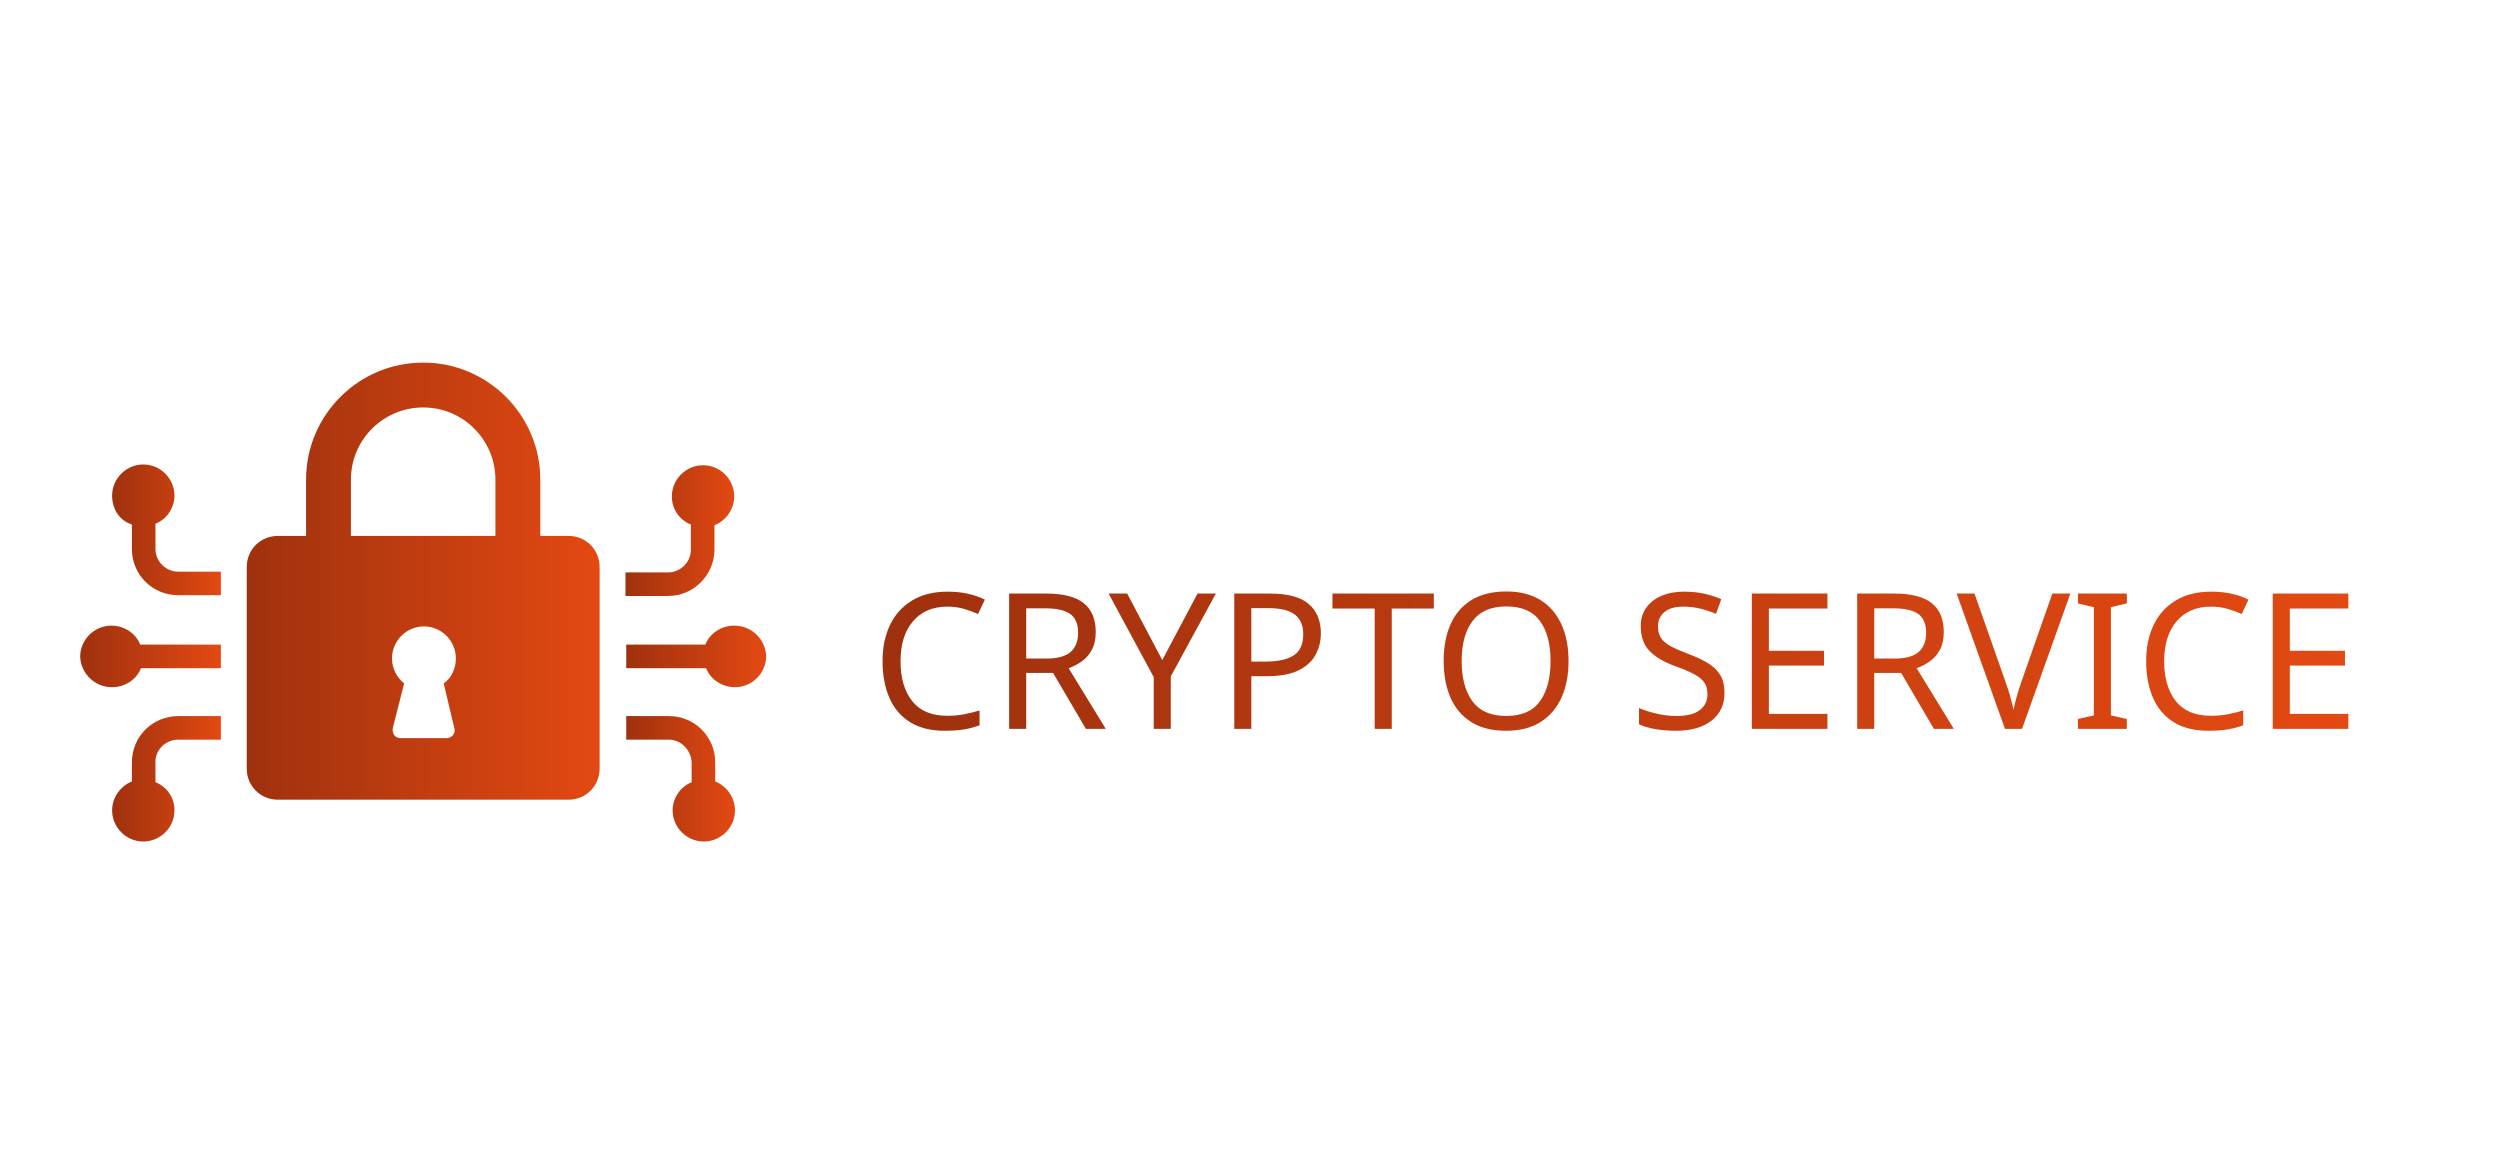
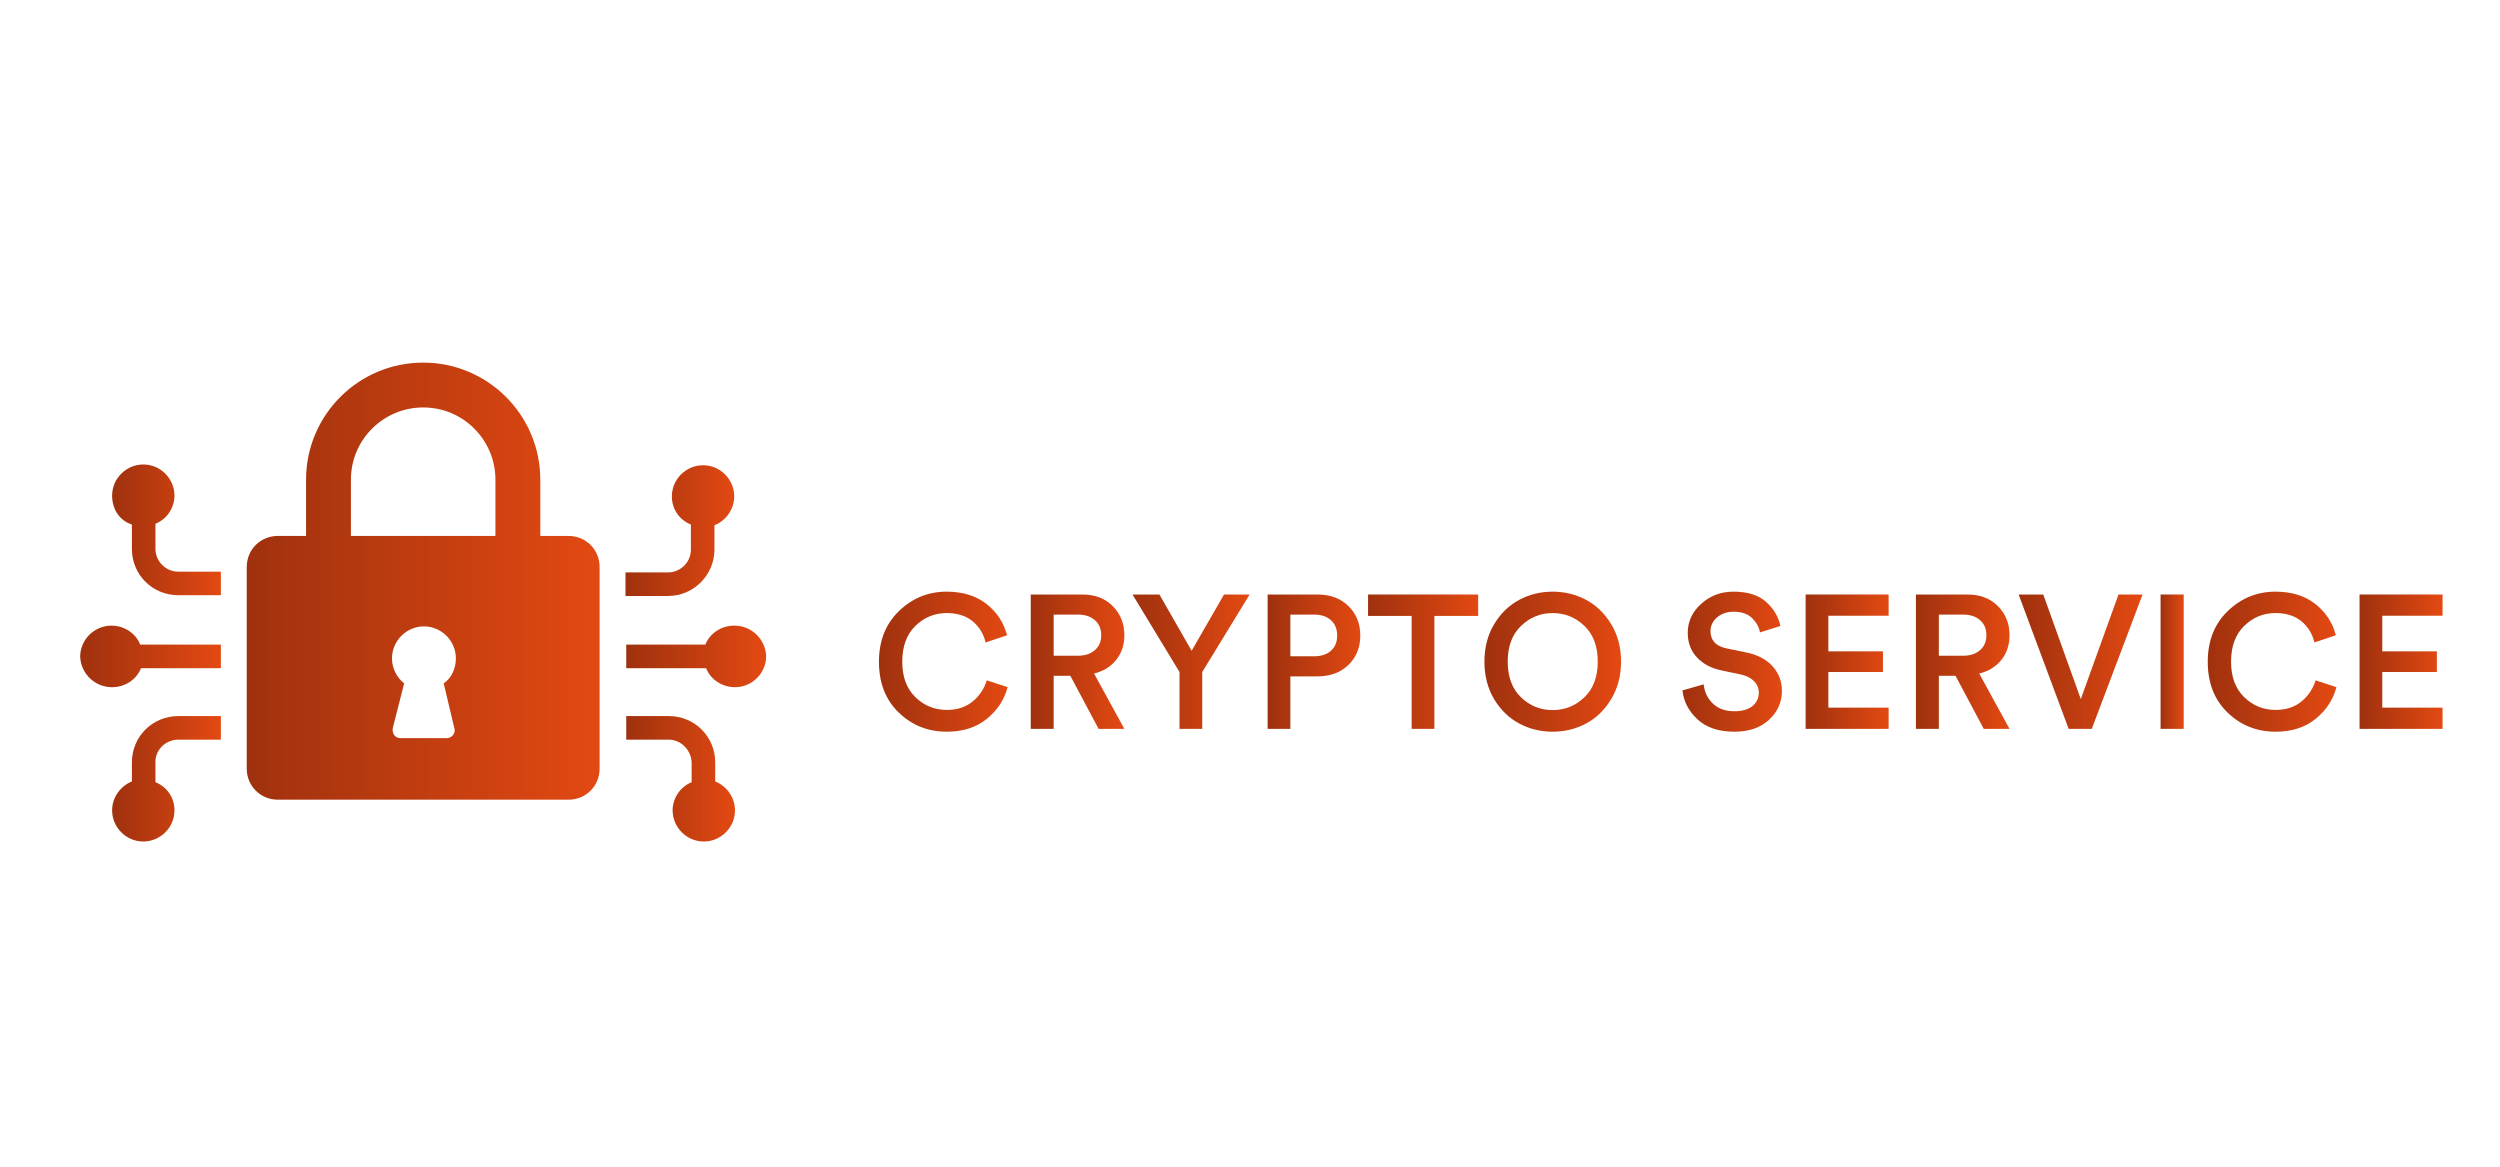
- <svg xmlns="http://www.w3.org/2000/svg" width="1372px" height="640px" viewBox="0 0 1372 640" version="1.1">
-   <defs>
-     <linearGradient x1="0%" y1="50%" x2="100%" y2="50%" id="linearGradient-1">
-       <stop stop-color="#9F310E" offset="0%" />
-       <stop stop-color="#E34912" offset="100%" />
-     </linearGradient>
-     <linearGradient x1="0%" y1="50%" x2="100%" y2="50%" id="linearGradient-2">
-       <stop stop-color="#9F310E" offset="0%" />
-       <stop stop-color="#E34912" offset="100%" />
-     </linearGradient>
-     <linearGradient x1="0%" y1="50%" x2="100%" y2="50%" id="linearGradient-3">
-       <stop stop-color="#9F310E" offset="0%" />
-       <stop stop-color="#E34912" offset="100%" />
-     </linearGradient>
-     <linearGradient x1="0%" y1="50%" x2="100%" y2="50%" id="linearGradient-4">
-       <stop stop-color="#9F310E" offset="0%" />
-       <stop stop-color="#E34912" offset="100%" />
-     </linearGradient>
-     <linearGradient x1="0%" y1="50%" x2="100%" y2="50%" id="linearGradient-5">
-       <stop stop-color="#9F310E" offset="0%" />
-       <stop stop-color="#E34912" offset="100%" />
-     </linearGradient>
-     <linearGradient x1="0%" y1="50%" x2="100%" y2="50%" id="linearGradient-6">
-       <stop stop-color="#9F310E" offset="0%" />
-       <stop stop-color="#E34912" offset="100%" />
-     </linearGradient>
-   </defs>
-   <g id="Crypto-Logos" stroke="none" stroke-width="1" fill="none" fill-rule="evenodd">
-     <g id="crypto-service-logo">
-       <polygon id="Path" points="0 0 1372 0 1372 640 0 640" />
-       <g id="CRYPTO-SERVICE" transform="translate(44, 199)" fill-rule="nonzero">
-         <g id="CRYPTO-SERVICE-LOCK">
-           <path d="M28.382,88.858 L28.382,102.208 C28.382,116.392 39.651,127.656 53.842,127.656 L77.215,127.656 L77.215,114.723 L53.842,114.723 C46.746,114.723 41.321,108.883 41.321,102.208 L41.321,88.441 C47.581,85.938 51.755,79.681 51.755,73.006 C51.755,63.828 44.242,55.902 34.643,55.902 C25.46,55.902 17.53,63.411 17.53,73.006 C17.53,80.515 21.704,86.773 28.382,88.858" id="Path" fill="url(#linearGradient-1)" />
-           <path d="M53.842,206.919 L77.215,206.919 L77.215,193.987 L53.842,193.987 C39.651,193.987 28.382,205.25 28.382,219.434 L28.382,229.864 C22.121,232.366 17.53,238.624 17.53,245.716 C17.53,254.894 25.043,262.82 34.643,262.82 C43.825,262.82 51.755,255.311 51.755,245.716 C51.755,238.624 47.581,232.784 41.321,230.281 L41.321,219.851 C40.903,212.76 46.746,206.919 53.842,206.919" id="Path" fill="url(#linearGradient-2)" />
-           <path d="M17.53,178.134 C24.625,178.134 30.886,173.962 33.39,167.704 L77.215,167.704 L77.215,154.772 L32.973,154.772 C30.469,148.514 24.208,144.342 17.113,144.342 C7.93,144.343 7.10542736e-15,151.853 7.10542736e-15,161.448 C0.423,170.811 8.157,178.174 17.53,178.135" id="Path" fill="url(#linearGradient-3)" />
-           <path d="M348.095,102.625 L348.095,89.275 C354.355,86.773 358.947,80.515 358.947,73.423 C358.947,64.245 351.434,56.319 341.834,56.319 C332.652,56.319 324.722,63.828 324.722,73.423 C324.722,80.515 328.895,86.355 335.156,88.858 L335.156,102.625 C335.156,109.717 329.313,115.14 322.635,115.14 L299.262,115.14 L299.262,128.073 L322.635,128.073 C336.825,128.073 348.095,116.392 348.095,102.625" id="Path" fill="url(#linearGradient-1)" />
-           <path d="M335.573,219.851 L335.573,230.281 C329.313,232.784 325.139,239.041 325.139,245.716 C325.139,254.894 332.652,262.82 342.252,262.82 C351.434,262.82 359.364,255.311 359.364,245.716 C359.364,238.624 354.773,232.366 348.513,229.864 L348.513,219.434 C348.513,205.25 337.243,193.987 323.052,193.987 L299.679,193.987 L299.679,206.919 L323.052,206.919 C329.73,206.919 335.573,212.759 335.573,219.851" id="Path" fill="url(#linearGradient-2)" />
-           <path d="M358.947,144.343 C351.852,144.343 345.591,148.514 343.087,154.773 L299.679,154.773 L299.679,167.704 L343.504,167.704 C346.008,173.962 352.269,178.134 359.364,178.134 C368.547,178.134 376.477,170.624 376.477,161.029 C376.053,151.666 368.319,144.305 358.947,144.343" id="Path" fill="url(#linearGradient-4)" />
-           <path d="M108.519,239.876 L267.959,239.876 C277.558,239.876 285.07,232.366 285.07,222.772 L285.07,112.22 C285.07,102.625 277.558,95.116 267.958,95.116 L252.515,95.116 L252.515,64.246 C252.515,28.786 223.715,-1.42108547e-14 188.238,-1.42108547e-14 C152.761,-1.42108547e-14 123.962,28.785 123.962,64.245 L123.962,95.116 L108.519,95.116 C98.919,95.116 91.406,102.625 91.406,112.22 L91.406,222.772 C91.406,232.366 98.919,239.876 108.519,239.876 L108.519,239.876 Z M205.351,200.661 C206.186,203.164 204.099,206.085 201.177,206.085 L175.717,206.085 C172.796,206.085 171.126,203.581 171.543,200.661 L177.803,176.048 C173.63,172.71 171.126,167.704 171.126,162.281 C171.126,152.686 179.056,144.76 188.656,144.76 C198.256,144.76 206.186,152.686 206.186,162.281 C206.186,168.121 203.681,173.127 199.508,176.048 L205.351,200.661 Z M148.587,64.245 C148.587,42.135 166.535,24.613 188.238,24.613 C210.36,24.613 227.889,42.552 227.889,64.245 L227.889,95.116 L148.587,95.116 L148.587,64.246 L148.587,64.245 Z" id="Shape" fill="url(#linearGradient-5)" />
-         </g>
-         <g transform="translate(434, 97)" fill="url(#linearGradient-6)" font-family="CircularStd-Medium, Circular Std" font-size="104" font-weight="400">
-           <text>
-             <tspan x="0" y="104">CRYPTO SERVICE</tspan>
-           </text>
-         </g>
+ <svg xmlns="http://www.w3.org/2000/svg" height="640" viewBox="0 0 1372 640" width="1372">
+   <linearGradient id="a" x1="0%" x2="100%" y1="50%" y2="50%">
+     <stop offset="0" stop-color="#9f310e" />
+     <stop offset="1" stop-color="#e34912" />
+   </linearGradient>
+   <g fill="none" fill-rule="evenodd">
+     <path d="m0 0h1372v640h-1372z" />
+     <g fill="url(#a)" fill-rule="nonzero">
+       <g transform="translate(44 199)">
+         <path d="m28.382 88.858v13.35c0 14.184 11.269 25.448 25.46 25.448h23.373v-12.933h-23.373c-7.096 0-12.521-5.84-12.521-12.515v-13.767c6.26-2.503 10.434-8.76 10.434-15.435 0-9.178-7.513-17.104-17.112-17.104-9.183 0-17.113 7.509-17.113 17.104 0 7.509 4.174 13.767 10.852 15.852" />
+         <path d="m53.842 206.919h23.373v-12.932h-23.373c-14.191 0-25.46 11.263-25.46 25.447v10.43c-6.261 2.502-10.852 8.76-10.852 15.852 0 9.178 7.513 17.104 17.113 17.104 9.182 0 17.112-7.509 17.112-17.104 0-7.092-4.174-12.932-10.434-15.435v-10.43c-.418-7.091 5.425-12.932 12.521-12.932" />
+         <path d="m17.53 178.134c7.095 0 13.356-4.172 15.86-10.43h43.825v-12.932h-44.242c-2.504-6.258-8.765-10.43-15.86-10.43-9.183.001-17.113 7.511-17.113 17.106.423 9.363 8.157 16.726 17.53 16.687" />
+         <path d="m348.095 102.625v-13.35c6.26-2.502 10.852-8.76 10.852-15.852 0-9.178-7.513-17.104-17.113-17.104-9.182 0-17.112 7.509-17.112 17.104 0 7.092 4.173 12.932 10.434 15.435v13.767c0 7.092-5.843 12.515-12.521 12.515h-23.373v12.933h23.373c14.19 0 25.46-11.681 25.46-25.448" />
+         <path d="m335.573 219.851v10.43c-6.26 2.503-10.434 8.76-10.434 15.435 0 9.178 7.513 17.104 17.113 17.104 9.182 0 17.112-7.509 17.112-17.104 0-7.092-4.591-13.35-10.851-15.852v-10.43c0-14.184-11.27-25.447-25.461-25.447h-23.373v12.932h23.373c6.678 0 12.521 5.84 12.521 12.932" />
+         <path d="m358.947 144.343c-7.095 0-13.356 4.171-15.86 10.43h-43.408v12.931h43.825c2.504 6.258 8.765 10.43 15.86 10.43 9.183 0 17.113-7.51 17.113-17.105-.424-9.363-8.158-16.724-17.53-16.686" />
+         <path d="m108.519 239.876h159.44c9.599 0 17.111-7.51 17.111-17.104v-110.552c0-9.595-7.512-17.104-17.112-17.104h-15.443v-30.87c0-35.46-28.8-64.246-64.277-64.246s-64.276 28.785-64.276 64.245v30.871h-15.443c-9.6 0-17.113 7.509-17.113 17.104v110.552c0 9.594 7.513 17.104 17.113 17.104zm96.832-39.215c.835 2.503-1.252 5.424-4.174 5.424h-25.46c-2.921 0-4.591-2.504-4.174-5.424l6.26-24.613c-4.173-3.338-6.677-8.344-6.677-13.767 0-9.595 7.93-17.521 17.53-17.521s17.53 7.926 17.53 17.521c0 5.84-2.505 10.846-6.678 13.767zm-56.764-136.416c0-22.11 17.948-39.632 39.651-39.632 22.122 0 39.651 17.939 39.651 39.632v30.871h-79.302v-30.87z" />
+       </g>
+       <g transform="translate(482.368 324.704)">
+         <path d="m37.232 76.856c-10.331 0-19.119-3.501-26.364-10.504-7.245-7.003-10.868-16.293-10.868-27.872 0-11.509 3.675-20.8 11.024-27.872 7.349-7.072 16.051-10.608 26.104-10.608 8.875 0 16.172 2.253 21.892 6.76 5.72 4.507 9.481 10.227 11.284 17.16l-11.752 3.952c-1.179-4.784-3.571-8.667-7.176-11.648s-8.355-4.472-14.248-4.472c-6.587 0-12.289 2.34-17.108 7.02s-7.228 11.249-7.228 19.708c0 8.251 2.392 14.716 7.176 19.396s10.539 7.02 17.264 7.02c5.755 0 10.504-1.56 14.248-4.68s6.309-6.968 7.696-11.544l11.44 3.744c-1.803 6.864-5.599 12.653-11.388 17.368s-13.121 7.072-21.996 7.072z" />
+         <path d="m120.536 75.296-15.496-29.12h-9.152v29.12h-12.584v-73.736h28.288c6.933 0 12.515 2.132 16.744 6.396s6.344 9.585 6.344 15.964c0 5.269-1.491 9.776-4.472 13.52s-7.037 6.24-12.168 7.488l16.64 30.368zm-24.648-40.144h13.416c3.813 0 6.881-1.023 9.204-3.068s3.484-4.767 3.484-8.164c0-3.467-1.161-6.223-3.484-8.268s-5.391-3.068-9.204-3.068h-13.416z" />
+         <path d="m164.944 44.096-25.792-42.536h14.768l17.68 30.888 17.784-30.888h14.04l-26 42.536v31.2h-12.48z" />
+         <path d="m225.784 35.464h13c3.952 0 7.055-1.023 9.308-3.068s3.38-4.801 3.38-8.268c0-3.536-1.127-6.344-3.38-8.424s-5.356-3.12-9.308-3.12h-13zm14.872 11.024h-14.872v28.808h-12.48v-73.736h27.352c7.003 0 12.671 2.115 17.004 6.344 4.333 4.229 6.5 9.603 6.5 16.12 0 6.587-2.167 11.977-6.5 16.172s-10.001 6.292-17.004 6.292z" />
+         <path d="m328.848 13.312h-24.024v61.984h-12.48v-61.984h-23.92v-11.752h60.424z" />
+         <path d="m352.352 18.824c-4.853 4.645-7.28 11.163-7.28 19.552s2.427 14.924 7.28 19.604 10.643 7.02 17.368 7.02 12.532-2.34 17.42-7.02 7.332-11.215 7.332-19.604-2.444-14.924-7.332-19.604-10.695-7.02-17.42-7.02-12.515 2.357-17.368 7.072zm-14.768 40.144c-3.536-5.963-5.304-12.827-5.304-20.592s1.785-14.612 5.356-20.54 8.164-10.383 13.78-13.364 11.717-4.472 18.304-4.472 12.688 1.491 18.304 4.472 10.227 7.436 13.832 13.364 5.408 12.775 5.408 20.54-1.803 14.629-5.408 20.592-8.216 10.435-13.832 13.416-11.717 4.472-18.304 4.472-12.688-1.491-18.304-4.472-10.227-7.453-13.832-13.416z" />
+         <path d="m494.728 18.824-11.232 3.536c-.485-2.843-1.907-5.443-4.264-7.8s-5.755-3.536-10.192-3.536c-3.675 0-6.708 1.04-9.1 3.12s-3.588 4.576-3.588 7.488c0 5.061 2.877 8.216 8.632 9.464l10.608 2.184c6.379 1.248 11.301 3.779 14.768 7.592s5.2 8.355 5.2 13.624c0 6.101-2.34 11.353-7.02 15.756s-11.041 6.604-19.084 6.604c-8.667 0-15.427-2.271-20.28-6.812s-7.592-9.828-8.216-15.86l11.648-3.328c.416 4.16 2.08 7.661 4.992 10.504s6.864 4.264 11.856 4.264c4.299 0 7.609-.953 9.932-2.86s3.484-4.351 3.484-7.332c0-2.427-.867-4.524-2.6-6.292s-4.16-2.999-7.28-3.692l-10.4-2.184c-5.755-1.179-10.313-3.571-13.676-7.176s-5.044-8.112-5.044-13.52c0-6.171 2.461-11.475 7.384-15.912 4.923-4.437 10.816-6.656 17.68-6.656 7.835 0 13.832 1.889 17.992 5.668s6.76 8.164 7.8 13.156z" />
+         <path d="m554.112 75.296h-45.552v-73.736h45.552v11.648h-33.072v19.552h29.952v11.336h-29.952v19.552h33.072z" />
+         <path d="m606.32 75.296-15.496-29.12h-9.152v29.12h-12.584v-73.736h28.288c6.933 0 12.515 2.132 16.744 6.396s6.344 9.585 6.344 15.964c0 5.269-1.491 9.776-4.472 13.52s-7.037 6.24-12.168 7.488l16.64 30.368zm-24.648-40.144h13.416c3.813 0 6.881-1.023 9.204-3.068s3.484-4.767 3.484-8.164c0-3.467-1.161-6.223-3.484-8.268s-5.391-3.068-9.204-3.068h-13.416z" />
+         <path d="m659.568 58.968 20.696-57.408h13.208l-27.872 73.736h-12.688l-27.456-73.736h13.52z" />
+         <path d="m716.04 75.296h-12.688v-73.736h12.688z" />
+         <path d="m766.48 76.856c-10.331 0-19.119-3.501-26.364-10.504s-10.868-16.293-10.868-27.872c0-11.509 3.675-20.8 11.024-27.872s16.051-10.608 26.104-10.608c8.875 0 16.172 2.253 21.892 6.76 5.72 4.507 9.481 10.227 11.284 17.16l-11.752 3.952c-1.179-4.784-3.571-8.667-7.176-11.648s-8.355-4.472-14.248-4.472c-6.587 0-12.289 2.34-17.108 7.02s-7.228 11.249-7.228 19.708c0 8.251 2.392 14.716 7.176 19.396s10.539 7.02 17.264 7.02c5.755 0 10.504-1.56 14.248-4.68s6.309-6.968 7.696-11.544l11.44 3.744c-1.803 6.864-5.599 12.653-11.388 17.368s-13.121 7.072-21.996 7.072z" />
+         <path d="m858.104 75.296h-45.552v-73.736h45.552v11.648h-33.072v19.552h29.952v11.336h-29.952v19.552h33.072z" />
      </g>
    </g>
  </g>
</svg>
